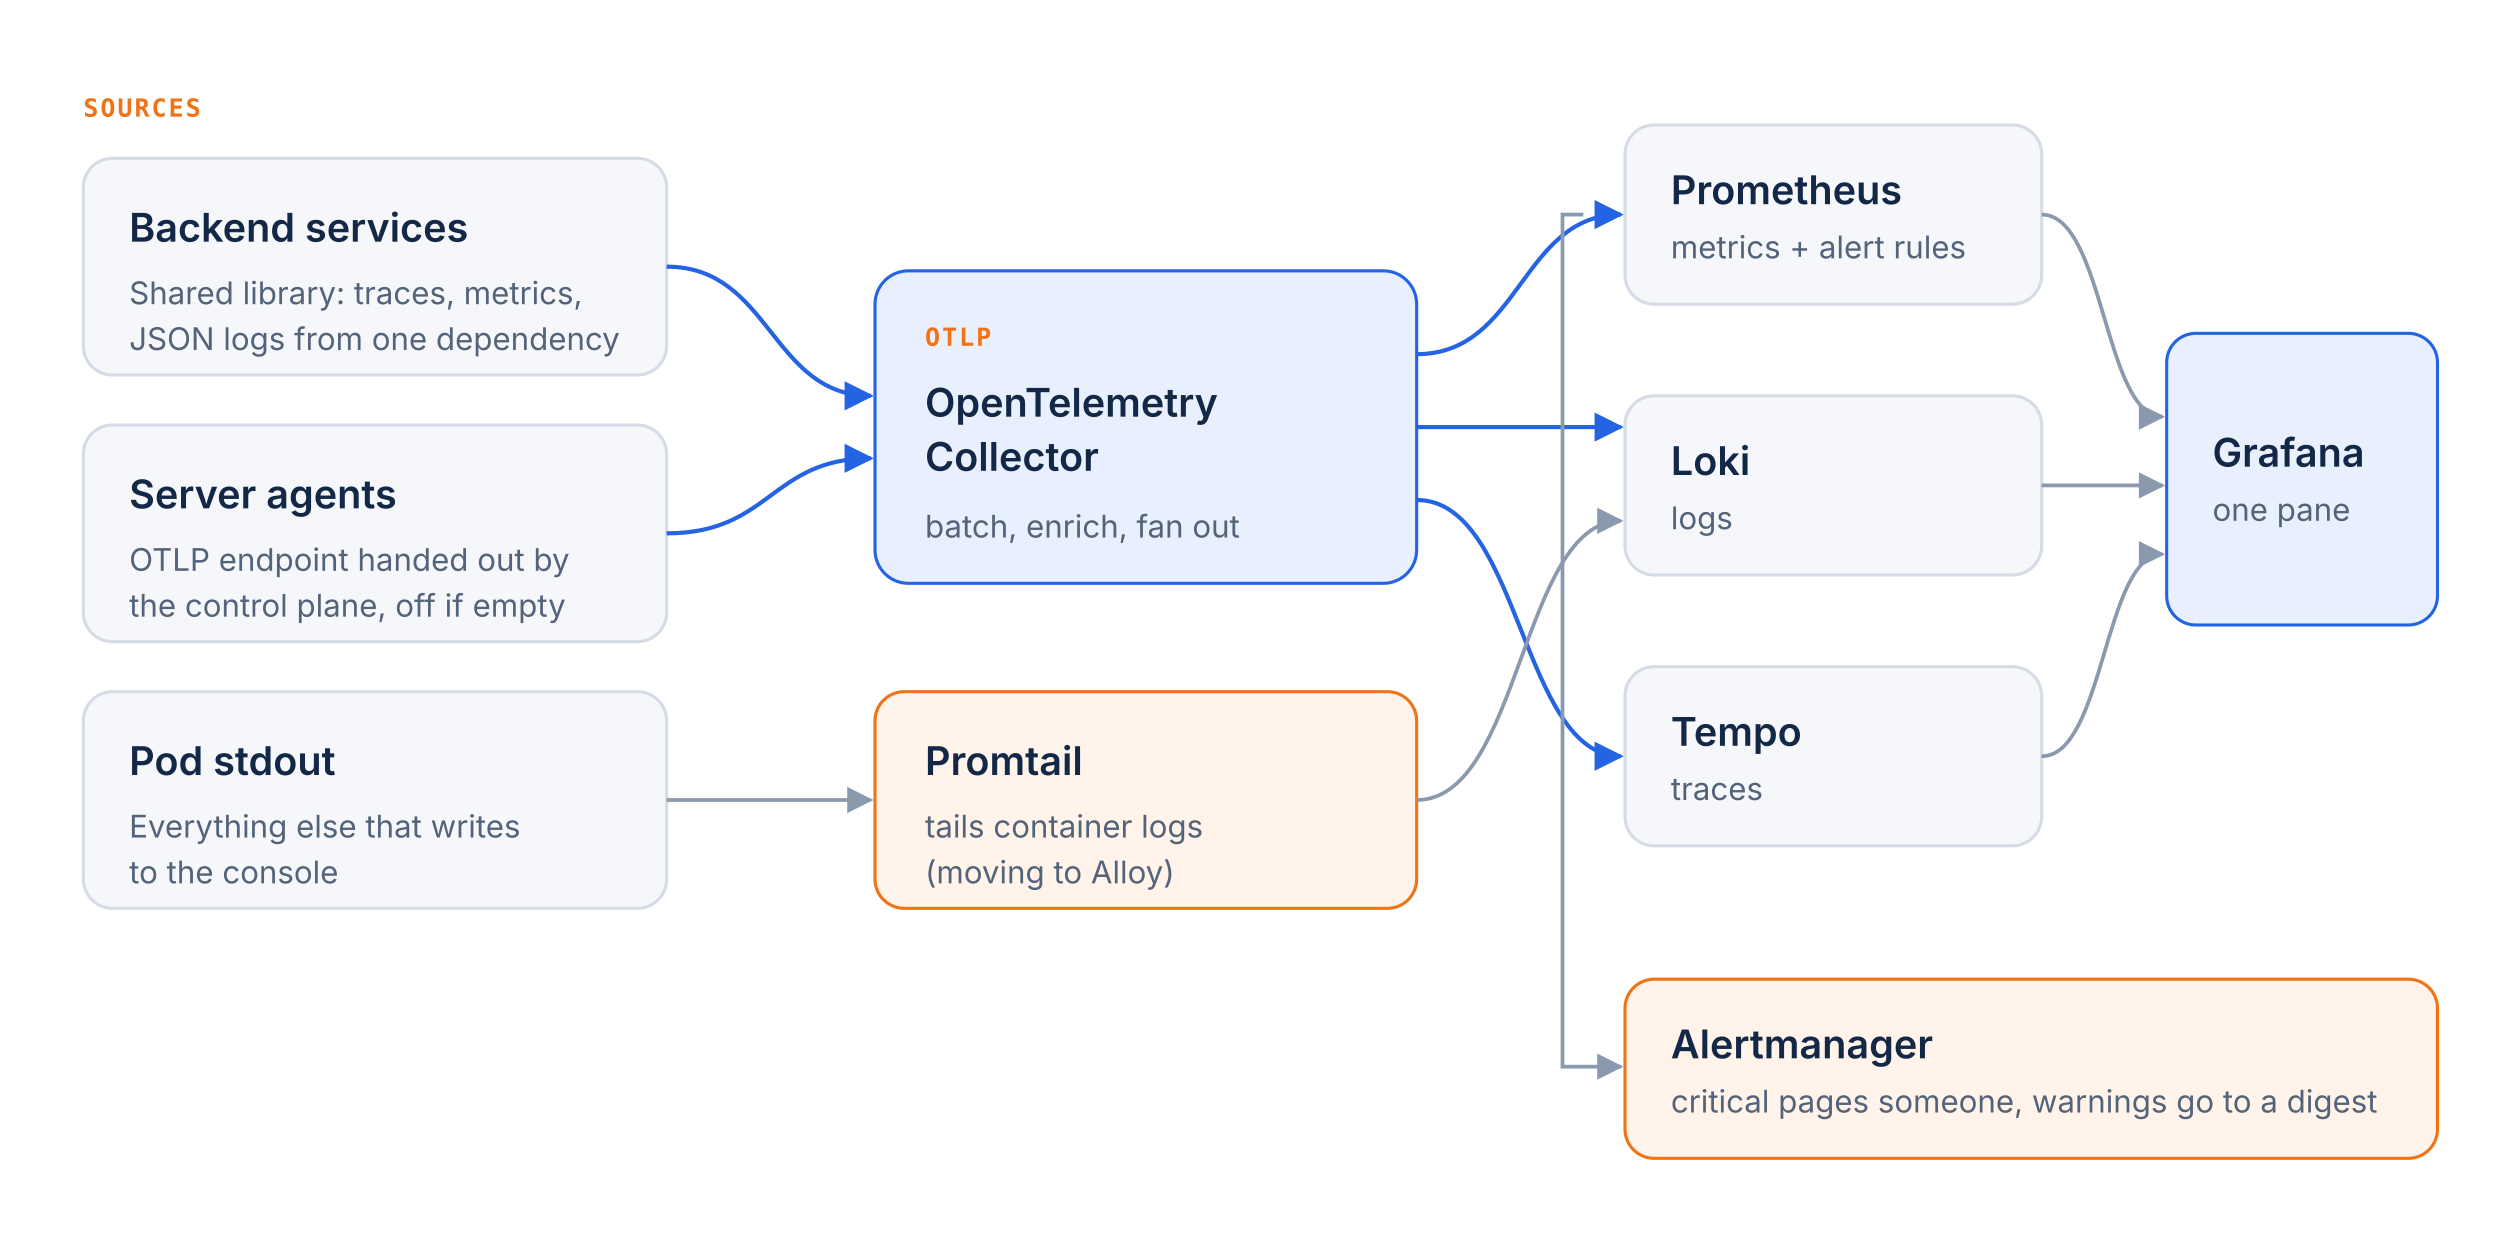
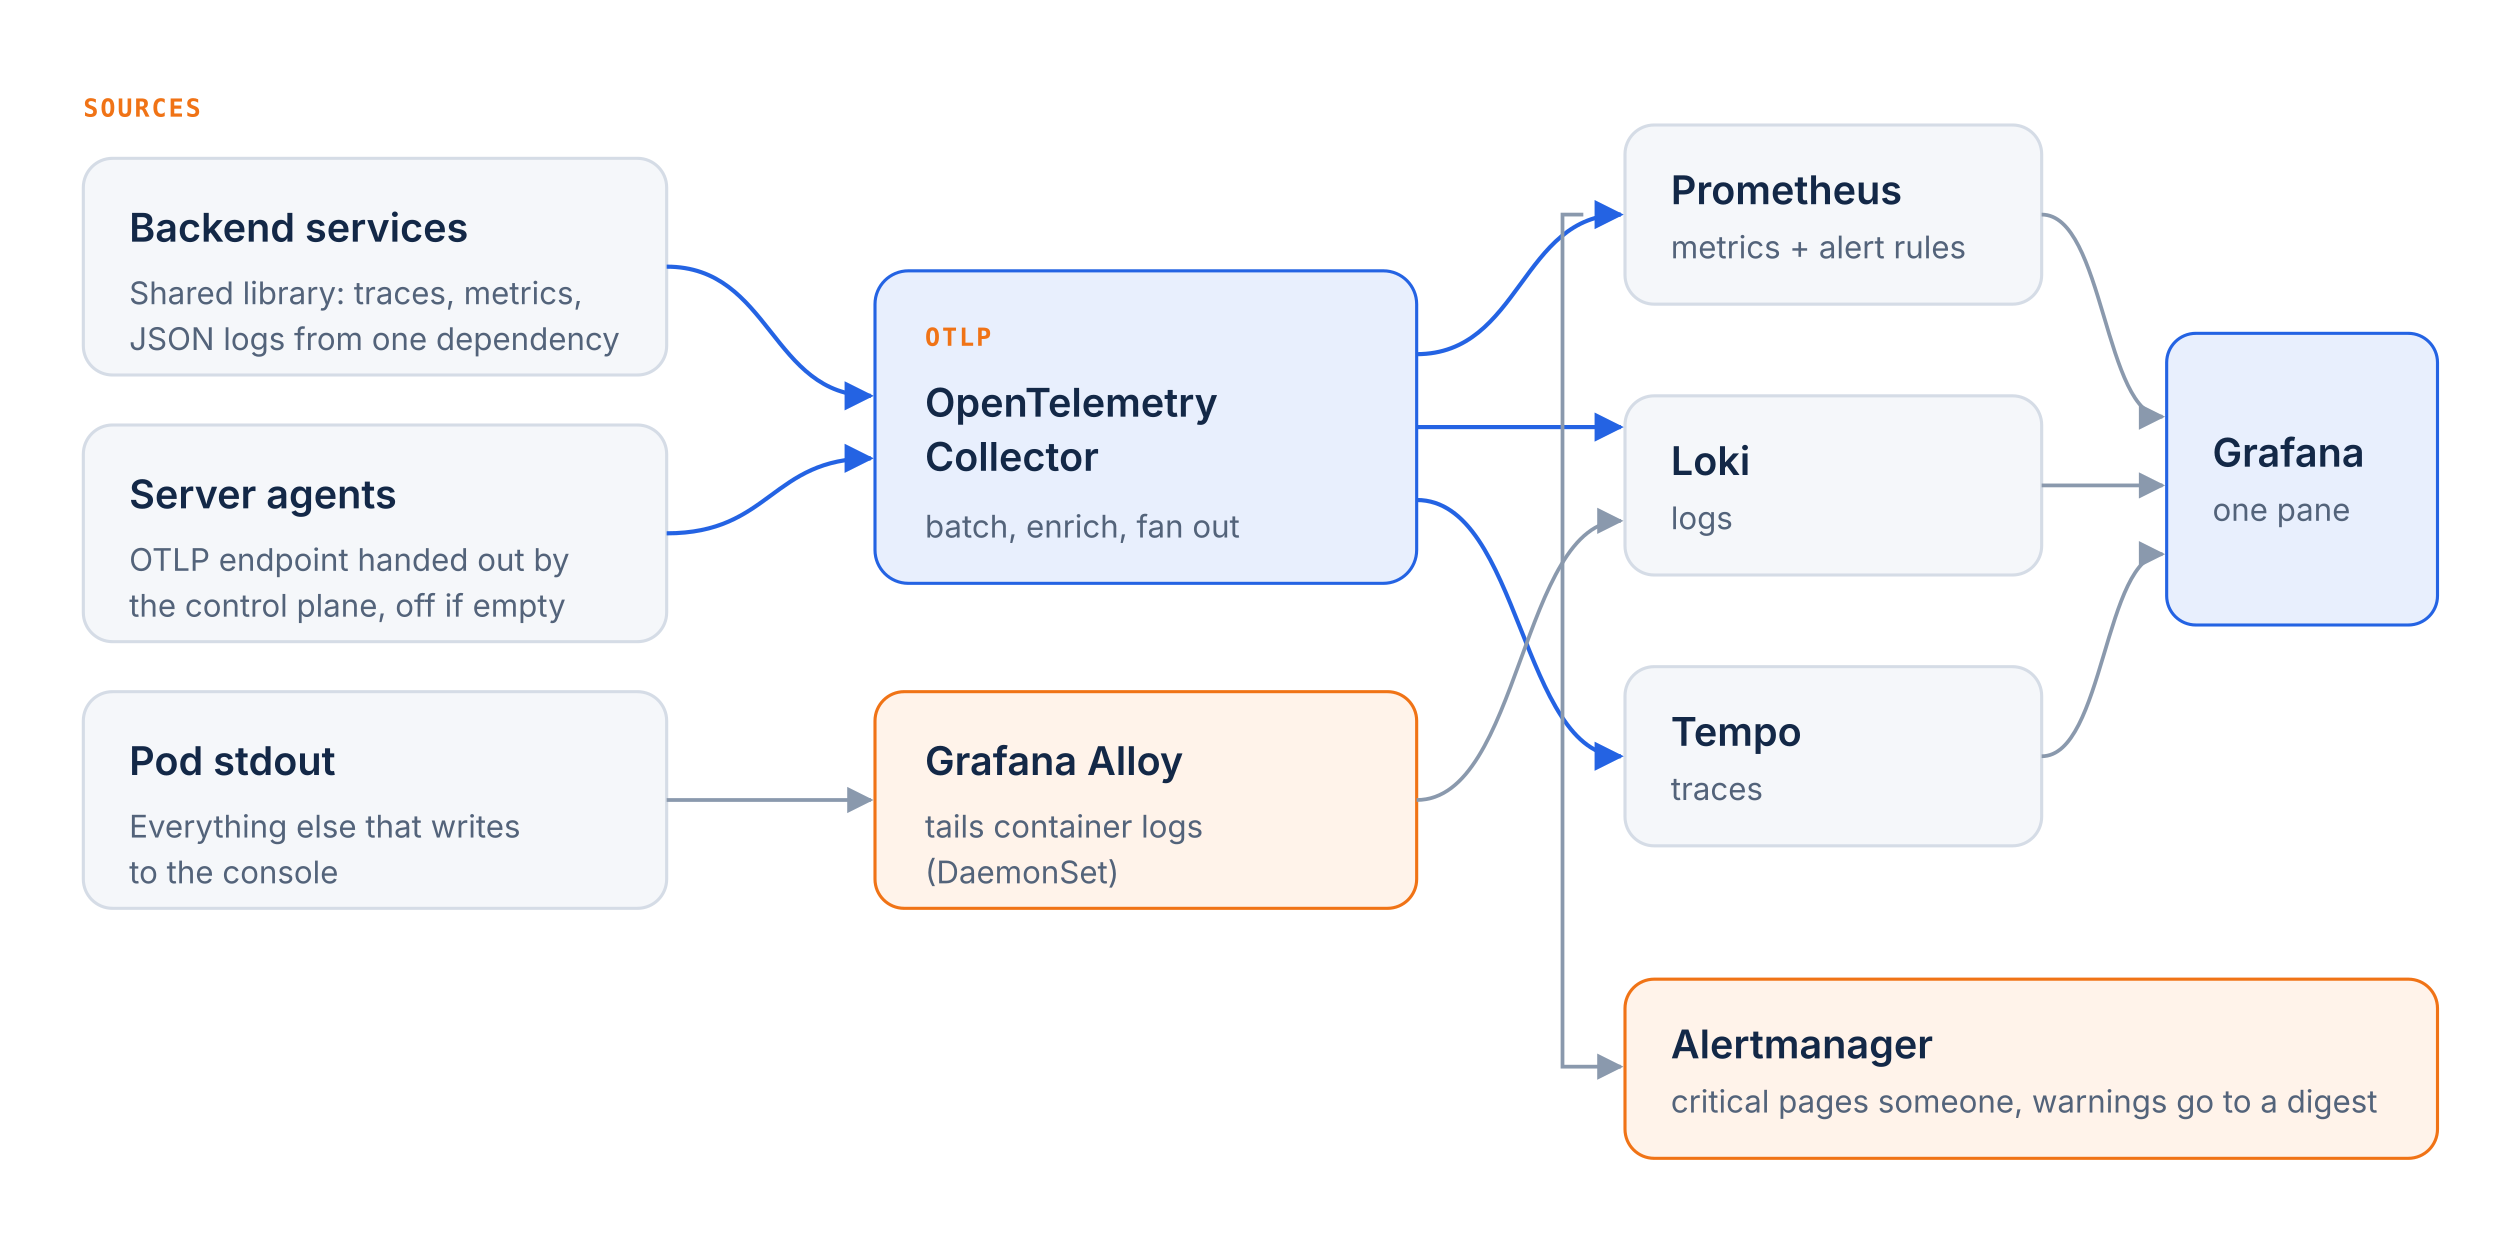
<svg xmlns="http://www.w3.org/2000/svg" viewBox="0 0 1200 600" role="img" aria-label="Telemetry pipeline from services and agents through the OpenTelemetry Collector to Prometheus, Loki and Tempo, viewed in Grafana">
  <style>
  .bg{fill:#ffffff}.box{fill:#f5f7fa;stroke:#d5dce6;stroke-width:1.5}.hl{fill:#e8effd;stroke:#2463e3;stroke-width:1.5}.warm{fill:#fff3ea;stroke:#f07316;stroke-width:1.5}
  .t{font:600 19px Inter,system-ui,sans-serif;fill:#132847}.s{font:400 15px Inter,system-ui,sans-serif;fill:#53637a}.k{font:600 12px ui-monospace,Menlo,monospace;letter-spacing:.08em;fill:#f07316}
  .ln{stroke:#8a99ad;stroke-width:1.8;fill:none}.lb{stroke:#2463e3;stroke-width:2;fill:none}.mk{fill:#8a99ad}.mkb{fill:#2463e3}
  @media (prefers-color-scheme: dark){.bg{fill:#0c1626}.box{fill:#122035;stroke:#2a3c5c}.hl{fill:#16294a;stroke:#6f9bff}.warm{fill:#2a1d14;stroke:#ff8a3d}.t{fill:#e8edf5}.s{fill:#a3b1c6}.k{fill:#ff8a3d}.ln{stroke:#5d6f8a}.mk{fill:#5d6f8a}.lb{stroke:#6f9bff}.mkb{fill:#6f9bff}}
</style>
  <defs>
    <marker id="a" viewBox="0 0 10 10" refX="9" refY="5" markerWidth="7" markerHeight="7" orient="auto">
      <path d="M0,0L10,5L0,10z" class="mk" />
    </marker>
    <marker id="b" viewBox="0 0 10 10" refX="9" refY="5" markerWidth="7" markerHeight="7" orient="auto">
      <path d="M0,0L10,5L0,10z" class="mkb" />
    </marker>
  </defs>
  <rect class="bg" width="1200" height="600" />
  <text class="k" x="40" y="56">SOURCES</text>
  <rect class="box" x="40" y="76" width="280" height="104" rx="14" />
  <text class="t" x="62" y="116">Backend services</text>
  <text class="s" x="62" y="146">Shared library: traces, metrics,</text>
  <text class="s" x="62" y="168">JSON logs from one dependency</text>
  <rect class="box" x="40" y="204" width="280" height="104" rx="14" />
  <text class="t" x="62" y="244">Server agents</text>
  <text class="s" x="62" y="274">OTLP endpoint handed out by</text>
  <text class="s" x="62" y="296">the control plane, off if empty</text>
  <rect class="box" x="40" y="332" width="280" height="104" rx="14" />
  <text class="t" x="62" y="372">Pod stdout</text>
  <text class="s" x="62" y="402">Everything else that writes</text>
  <text class="s" x="62" y="424">to the console</text>
  <rect class="hl" x="420" y="130" width="260" height="150" rx="16" />
  <text class="k" x="444" y="166">OTLP</text>
  <text class="t" x="444" y="200">OpenTelemetry</text>
  <text class="t" x="444" y="226">Collector</text>
  <text class="s" x="444" y="258">batch, enrich, fan out</text>
  <rect class="warm" x="420" y="332" width="260" height="104" rx="14" />
-   <text class="t" x="444" y="372">Promtail</text>
+   <text class="t" x="444" y="372">Grafana Alloy</text>
  <text class="s" x="444" y="402">tails container logs</text>
-   <text class="s" x="444" y="424">(moving to Alloy)</text>
+   <text class="s" x="444" y="424">(DaemonSet)</text>
  <path class="lb" d="M320 128 C370 128 370 190 418 190" marker-end="url(#b)" />
  <path class="lb" d="M320 256 C370 256 370 220 418 220" marker-end="url(#b)" />
  <path class="ln" d="M320 384 H418" marker-end="url(#a)" />
  <rect class="box" x="780" y="60" width="200" height="86" rx="14" />
  <text class="t" x="802" y="98">Prometheus</text>
  <text class="s" x="802" y="124">metrics + alert rules</text>
  <rect class="box" x="780" y="190" width="200" height="86" rx="14" />
  <text class="t" x="802" y="228">Loki</text>
  <text class="s" x="802" y="254">logs</text>
  <rect class="box" x="780" y="320" width="200" height="86" rx="14" />
  <text class="t" x="802" y="358">Tempo</text>
  <text class="s" x="802" y="384">traces</text>
  <path class="lb" d="M680 170 C730 170 730 103 778 103" marker-end="url(#b)" />
  <path class="lb" d="M680 205 H778" marker-end="url(#b)" />
  <path class="lb" d="M680 240 C730 240 730 363 778 363" marker-end="url(#b)" />
  <path class="ln" d="M680 384 C730 384 730 250 778 250" marker-end="url(#a)" />
  <rect class="hl" x="1040" y="160" width="130" height="140" rx="14" />
  <text class="t" x="1062" y="224">Grafana</text>
  <text class="s" x="1062" y="250">one pane</text>
  <path class="ln" d="M980 103 C1010 103 1010 200 1038 200" marker-end="url(#a)" />
  <path class="ln" d="M980 233 H1038" marker-end="url(#a)" />
  <path class="ln" d="M980 363 C1010 363 1010 266 1038 266" marker-end="url(#a)" />
  <rect class="warm" x="780" y="470" width="390" height="86" rx="14" />
  <text class="t" x="802" y="508">Alertmanager</text>
  <text class="s" x="802" y="534">critical pages someone, warnings go to a digest</text>
  <path class="ln" d="M760 103 H750 V512 H778" marker-end="url(#a)" />
</svg>
